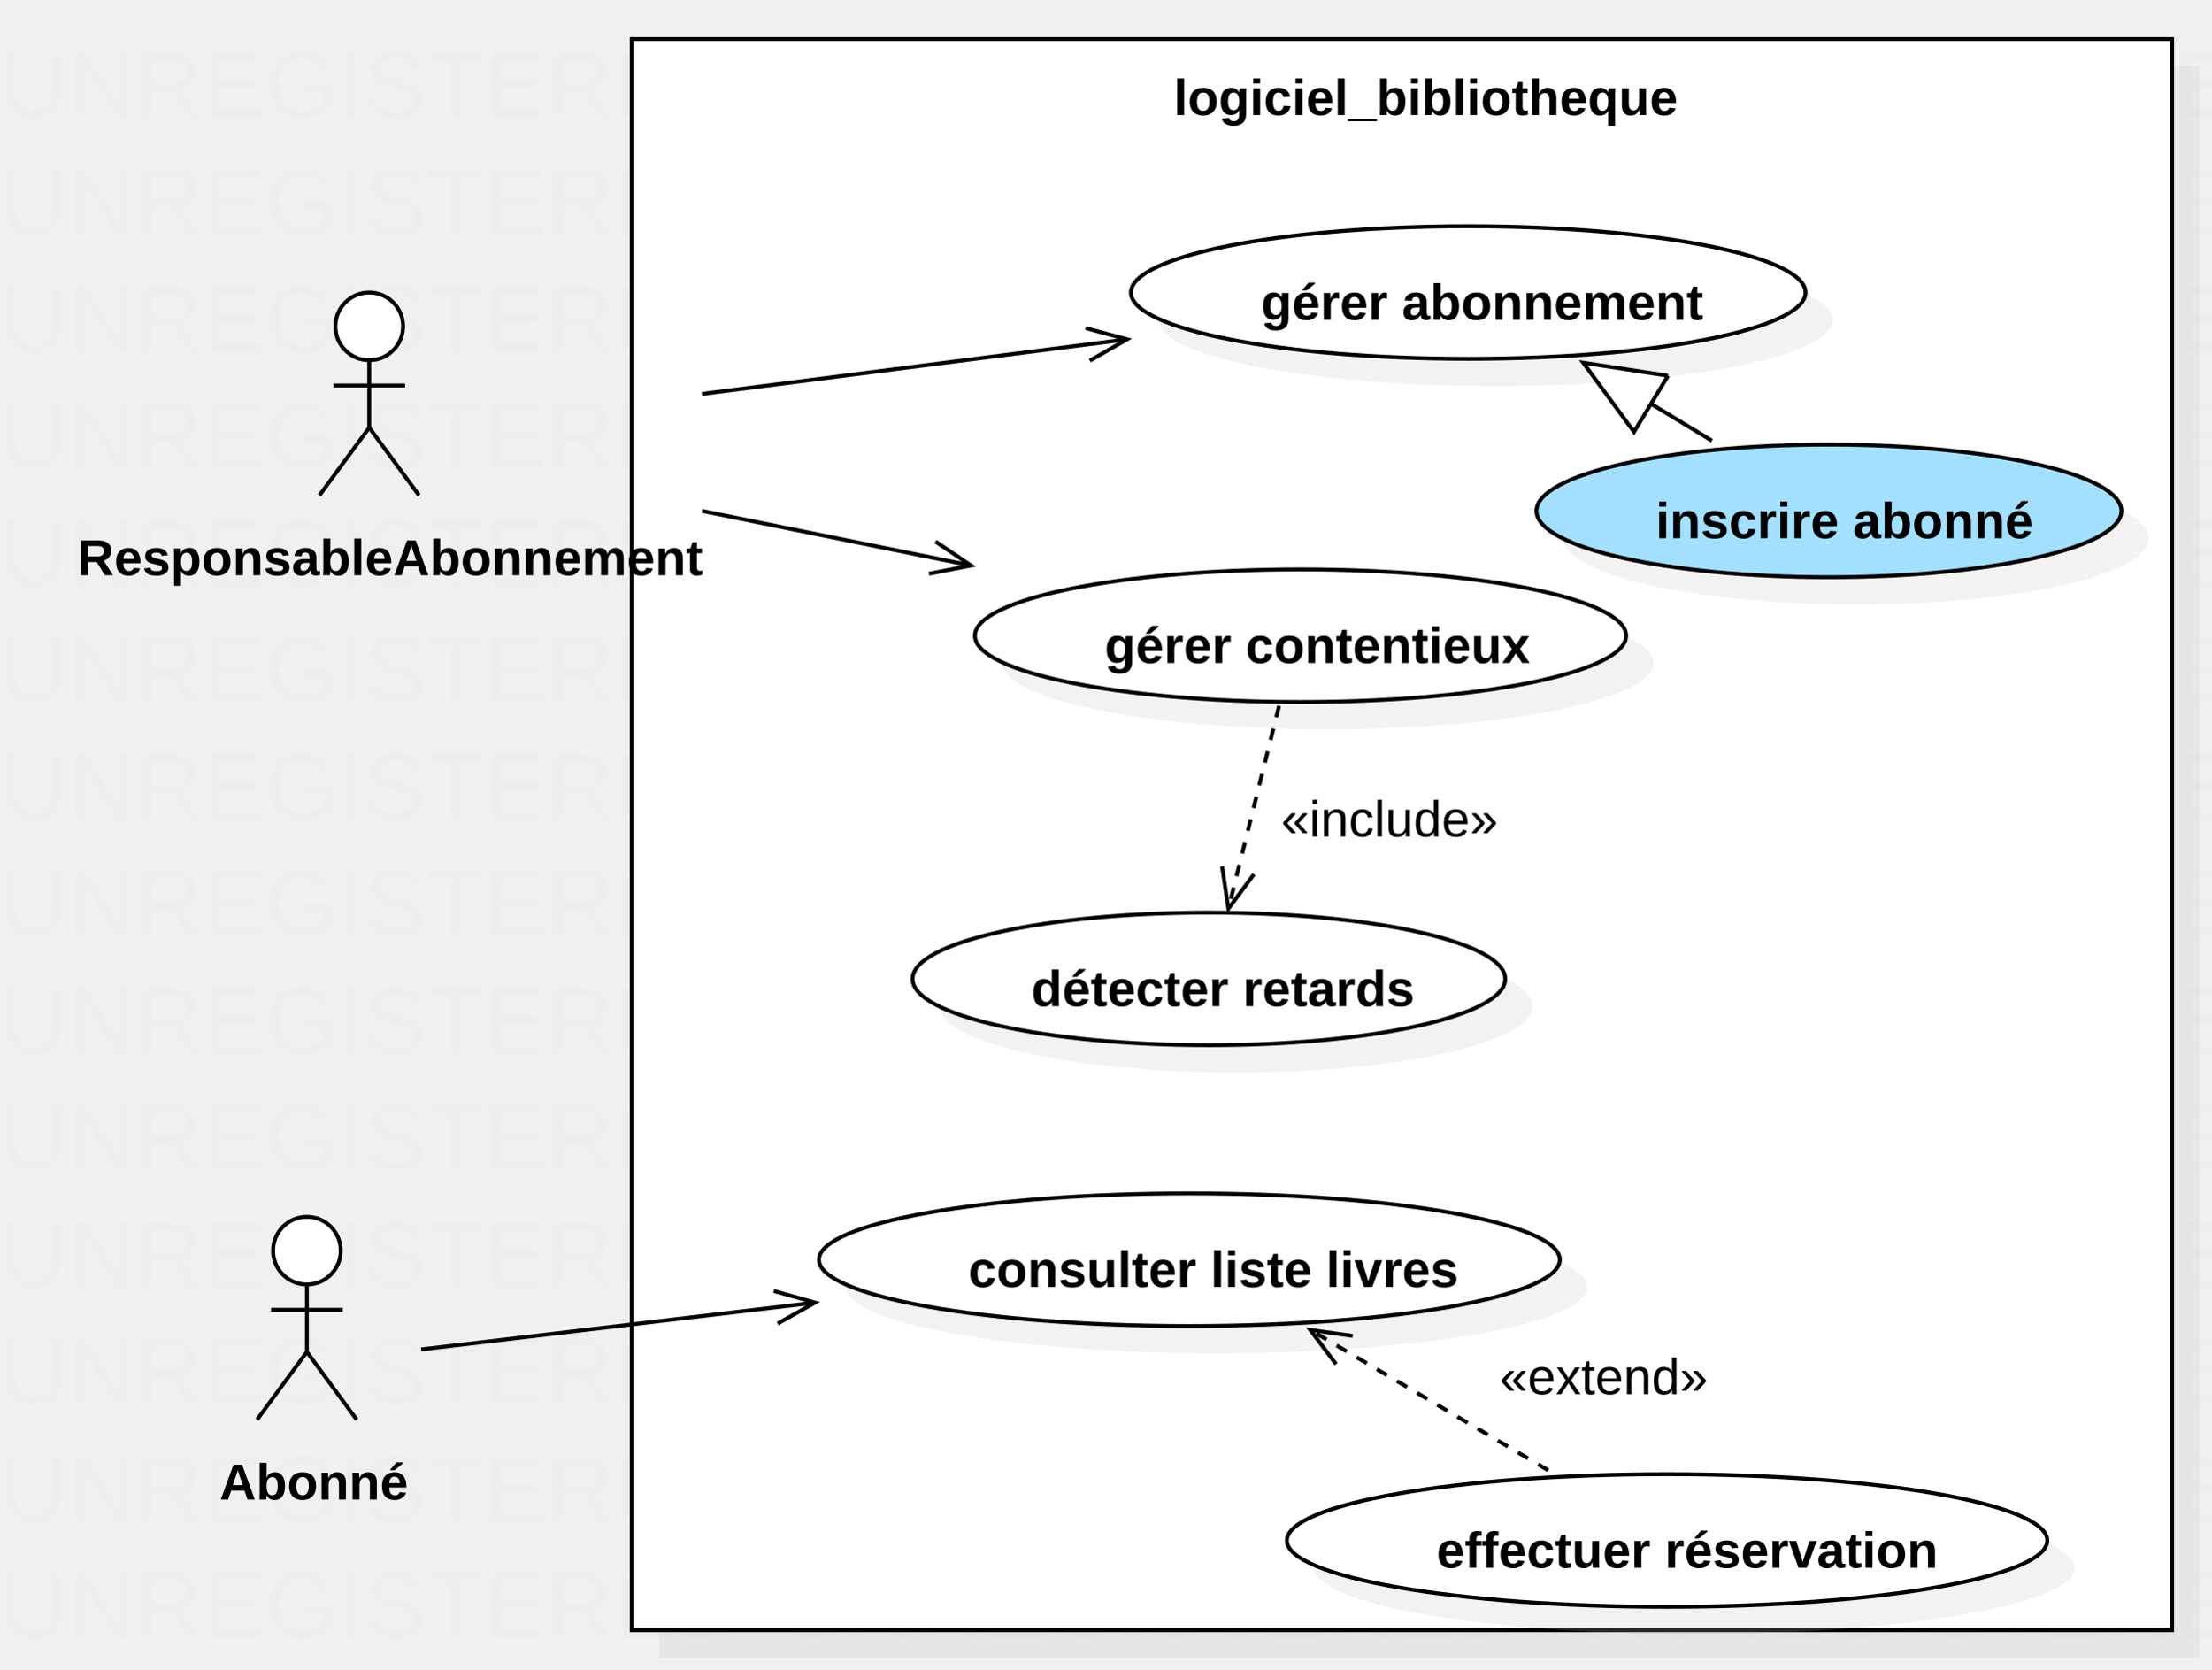
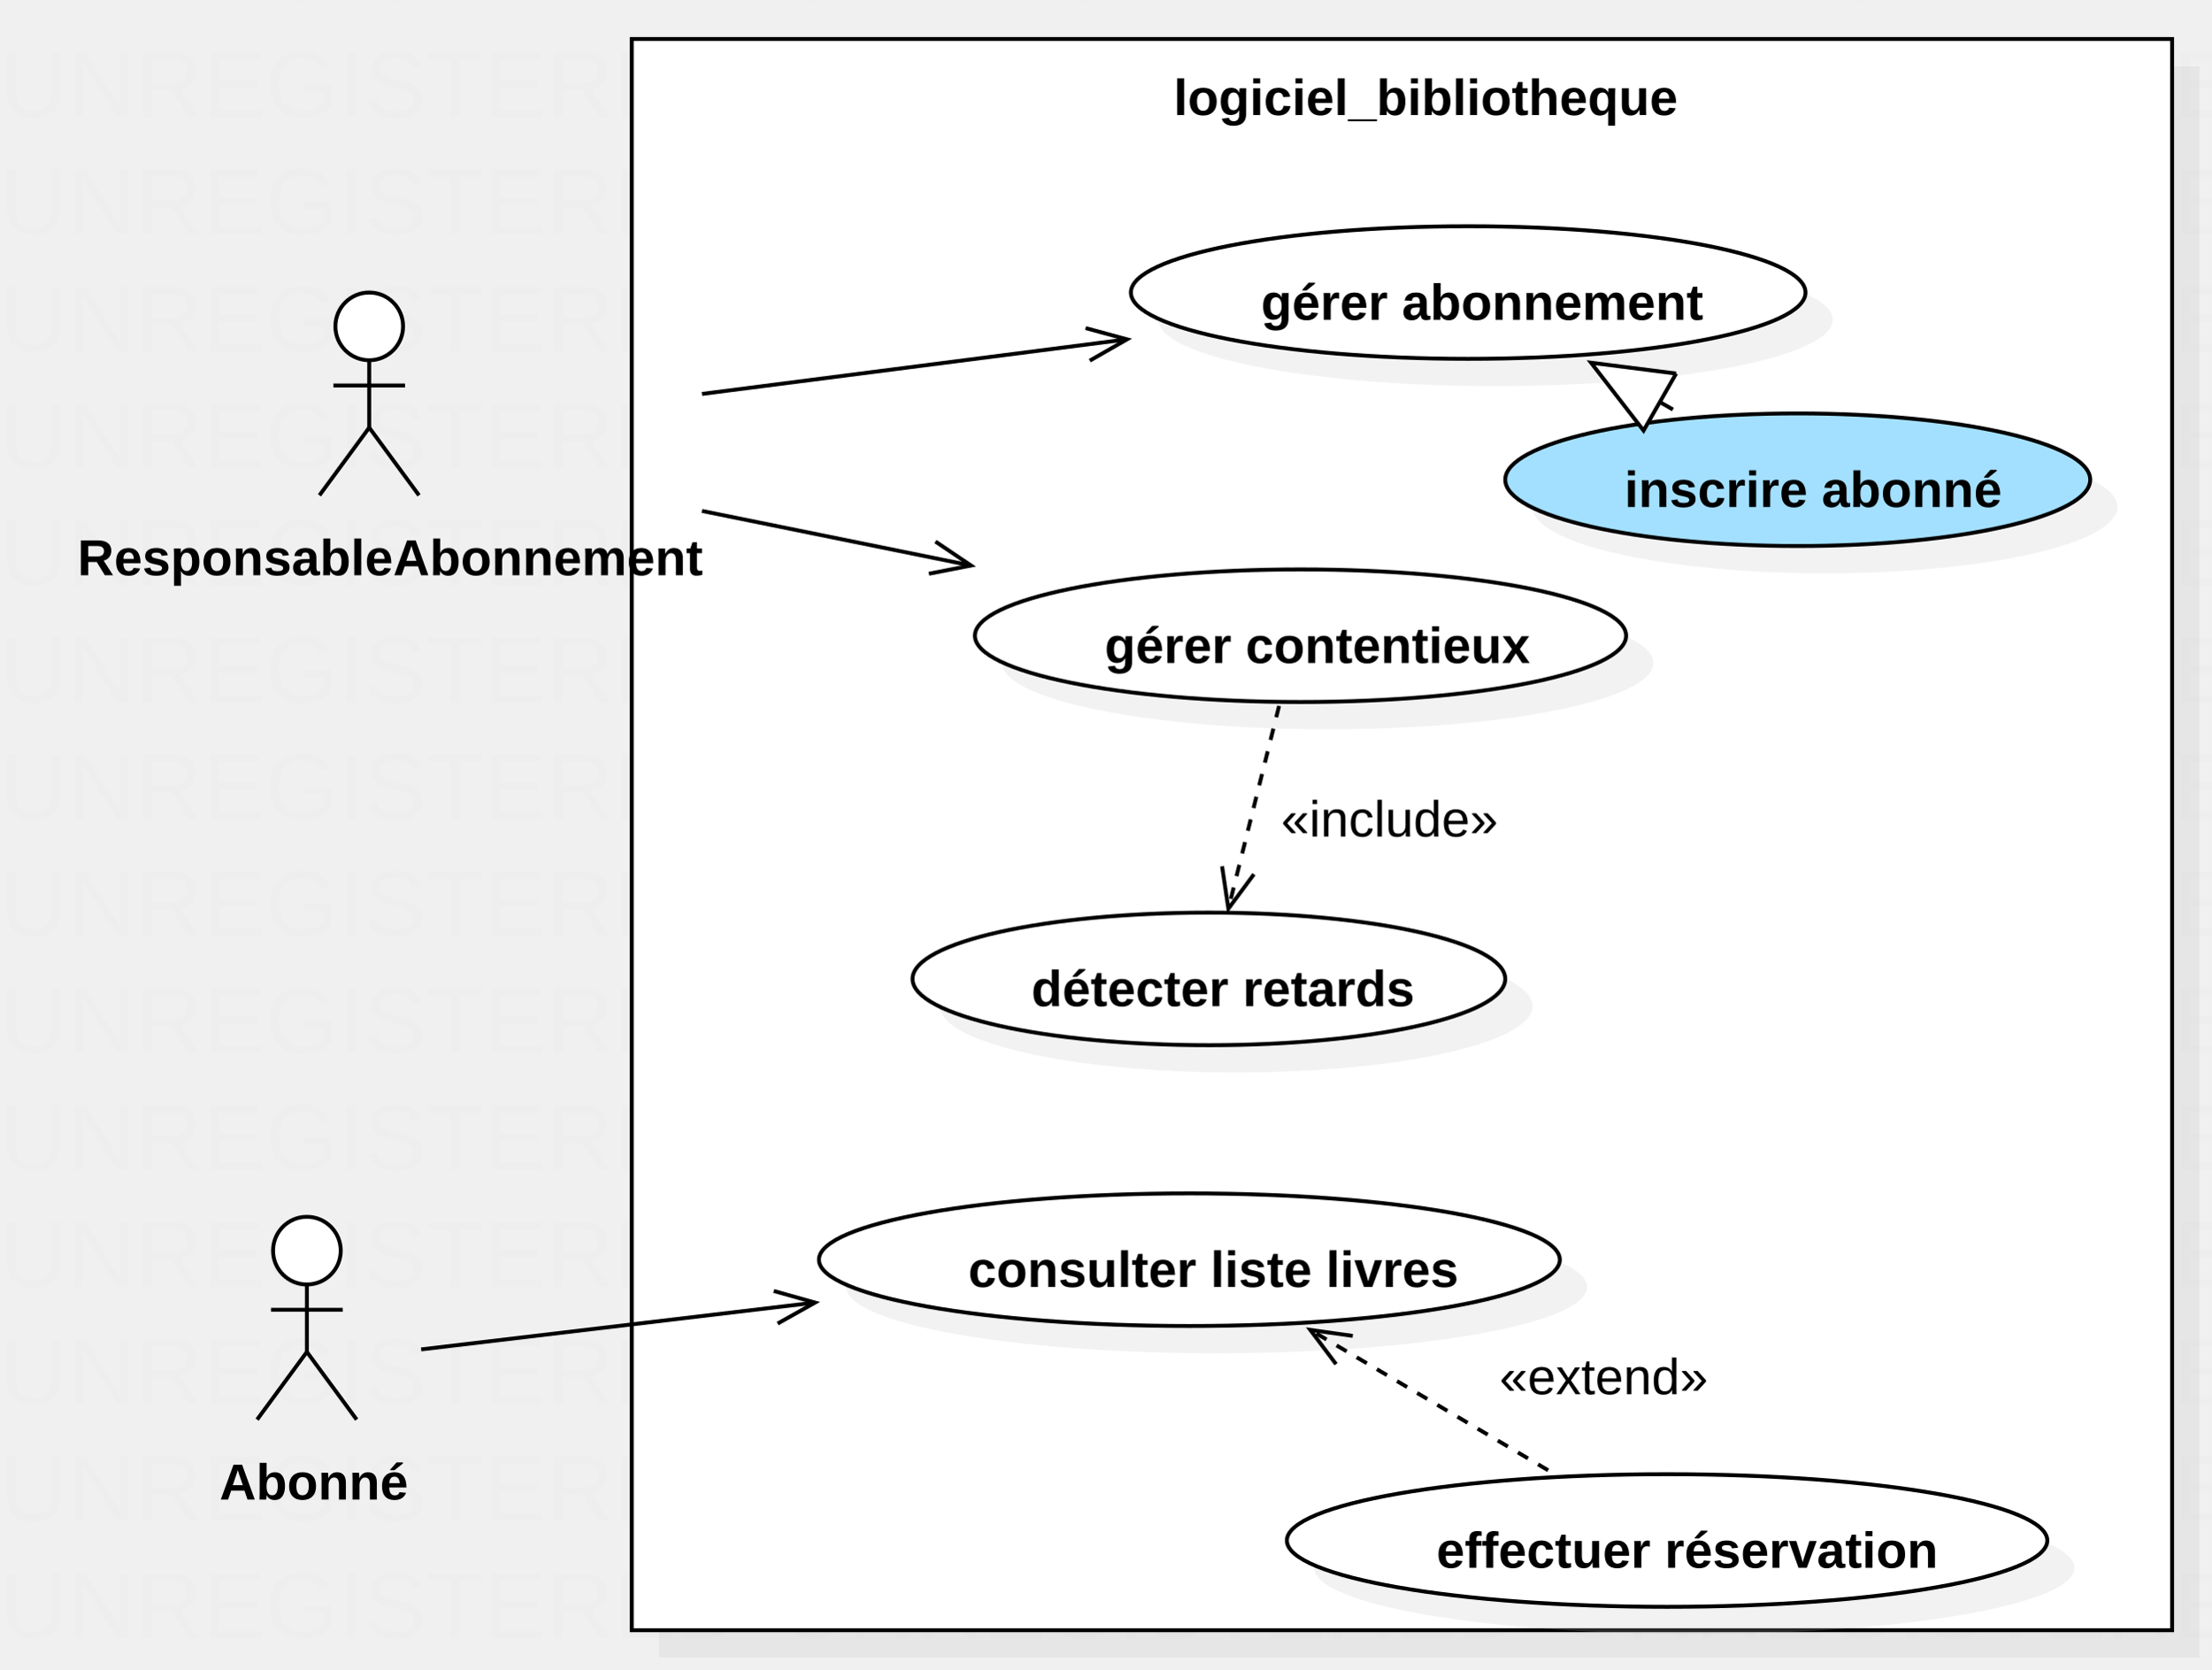
<svg xmlns="http://www.w3.org/2000/svg" version="1.1" width="567" height="428">
  <defs />
  <g>
    <text fill="#eeeeee" stroke="none" font-family="Arial" font-size="24px" font-style="normal" font-weight="normal" text-decoration="none" x="0" y="0">UNREGISTERED</text>
    <text fill="#eeeeee" stroke="none" font-family="Arial" font-size="24px" font-style="normal" font-weight="normal" text-decoration="none" x="0" y="30">UNREGISTERED</text>
    <text fill="#eeeeee" stroke="none" font-family="Arial" font-size="24px" font-style="normal" font-weight="normal" text-decoration="none" x="0" y="60">UNREGISTERED</text>
    <text fill="#eeeeee" stroke="none" font-family="Arial" font-size="24px" font-style="normal" font-weight="normal" text-decoration="none" x="0" y="90">UNREGISTERED</text>
    <text fill="#eeeeee" stroke="none" font-family="Arial" font-size="24px" font-style="normal" font-weight="normal" text-decoration="none" x="0" y="120">UNREGISTERED</text>
    <text fill="#eeeeee" stroke="none" font-family="Arial" font-size="24px" font-style="normal" font-weight="normal" text-decoration="none" x="0" y="150">UNREGISTERED</text>
    <text fill="#eeeeee" stroke="none" font-family="Arial" font-size="24px" font-style="normal" font-weight="normal" text-decoration="none" x="0" y="180">UNREGISTERED</text>
    <text fill="#eeeeee" stroke="none" font-family="Arial" font-size="24px" font-style="normal" font-weight="normal" text-decoration="none" x="0" y="210">UNREGISTERED</text>
    <text fill="#eeeeee" stroke="none" font-family="Arial" font-size="24px" font-style="normal" font-weight="normal" text-decoration="none" x="0" y="240">UNREGISTERED</text>
    <text fill="#eeeeee" stroke="none" font-family="Arial" font-size="24px" font-style="normal" font-weight="normal" text-decoration="none" x="0" y="270">UNREGISTERED</text>
    <text fill="#eeeeee" stroke="none" font-family="Arial" font-size="24px" font-style="normal" font-weight="normal" text-decoration="none" x="0" y="300">UNREGISTERED</text>
    <text fill="#eeeeee" stroke="none" font-family="Arial" font-size="24px" font-style="normal" font-weight="normal" text-decoration="none" x="0" y="330">UNREGISTERED</text>
    <text fill="#eeeeee" stroke="none" font-family="Arial" font-size="24px" font-style="normal" font-weight="normal" text-decoration="none" x="0" y="360">UNREGISTERED</text>
    <text fill="#eeeeee" stroke="none" font-family="Arial" font-size="24px" font-style="normal" font-weight="normal" text-decoration="none" x="0" y="390">UNREGISTERED</text>
    <text fill="#eeeeee" stroke="none" font-family="Arial" font-size="24px" font-style="normal" font-weight="normal" text-decoration="none" x="0" y="420">UNREGISTERED</text>
    <text fill="#eeeeee" stroke="none" font-family="Arial" font-size="24px" font-style="normal" font-weight="normal" text-decoration="none" x="200" y="0">UNREGISTERED</text>
    <text fill="#eeeeee" stroke="none" font-family="Arial" font-size="24px" font-style="normal" font-weight="normal" text-decoration="none" x="200" y="30">UNREGISTERED</text>
    <text fill="#eeeeee" stroke="none" font-family="Arial" font-size="24px" font-style="normal" font-weight="normal" text-decoration="none" x="200" y="60">UNREGISTERED</text>
    <text fill="#eeeeee" stroke="none" font-family="Arial" font-size="24px" font-style="normal" font-weight="normal" text-decoration="none" x="200" y="90">UNREGISTERED</text>
    <text fill="#eeeeee" stroke="none" font-family="Arial" font-size="24px" font-style="normal" font-weight="normal" text-decoration="none" x="200" y="120">UNREGISTERED</text>
    <text fill="#eeeeee" stroke="none" font-family="Arial" font-size="24px" font-style="normal" font-weight="normal" text-decoration="none" x="200" y="150">UNREGISTERED</text>
    <text fill="#eeeeee" stroke="none" font-family="Arial" font-size="24px" font-style="normal" font-weight="normal" text-decoration="none" x="200" y="180">UNREGISTERED</text>
    <text fill="#eeeeee" stroke="none" font-family="Arial" font-size="24px" font-style="normal" font-weight="normal" text-decoration="none" x="200" y="210">UNREGISTERED</text>
    <text fill="#eeeeee" stroke="none" font-family="Arial" font-size="24px" font-style="normal" font-weight="normal" text-decoration="none" x="200" y="240">UNREGISTERED</text>
    <text fill="#eeeeee" stroke="none" font-family="Arial" font-size="24px" font-style="normal" font-weight="normal" text-decoration="none" x="200" y="270">UNREGISTERED</text>
    <text fill="#eeeeee" stroke="none" font-family="Arial" font-size="24px" font-style="normal" font-weight="normal" text-decoration="none" x="200" y="300">UNREGISTERED</text>
    <text fill="#eeeeee" stroke="none" font-family="Arial" font-size="24px" font-style="normal" font-weight="normal" text-decoration="none" x="200" y="330">UNREGISTERED</text>
    <text fill="#eeeeee" stroke="none" font-family="Arial" font-size="24px" font-style="normal" font-weight="normal" text-decoration="none" x="200" y="360">UNREGISTERED</text>
    <text fill="#eeeeee" stroke="none" font-family="Arial" font-size="24px" font-style="normal" font-weight="normal" text-decoration="none" x="200" y="390">UNREGISTERED</text>
    <text fill="#eeeeee" stroke="none" font-family="Arial" font-size="24px" font-style="normal" font-weight="normal" text-decoration="none" x="200" y="420">UNREGISTERED</text>
    <text fill="#eeeeee" stroke="none" font-family="Arial" font-size="24px" font-style="normal" font-weight="normal" text-decoration="none" x="400" y="0">UNREGISTERED</text>
    <text fill="#eeeeee" stroke="none" font-family="Arial" font-size="24px" font-style="normal" font-weight="normal" text-decoration="none" x="400" y="30">UNREGISTERED</text>
    <text fill="#eeeeee" stroke="none" font-family="Arial" font-size="24px" font-style="normal" font-weight="normal" text-decoration="none" x="400" y="60">UNREGISTERED</text>
    <text fill="#eeeeee" stroke="none" font-family="Arial" font-size="24px" font-style="normal" font-weight="normal" text-decoration="none" x="400" y="90">UNREGISTERED</text>
    <text fill="#eeeeee" stroke="none" font-family="Arial" font-size="24px" font-style="normal" font-weight="normal" text-decoration="none" x="400" y="120">UNREGISTERED</text>
    <text fill="#eeeeee" stroke="none" font-family="Arial" font-size="24px" font-style="normal" font-weight="normal" text-decoration="none" x="400" y="150">UNREGISTERED</text>
    <text fill="#eeeeee" stroke="none" font-family="Arial" font-size="24px" font-style="normal" font-weight="normal" text-decoration="none" x="400" y="180">UNREGISTERED</text>
    <text fill="#eeeeee" stroke="none" font-family="Arial" font-size="24px" font-style="normal" font-weight="normal" text-decoration="none" x="400" y="210">UNREGISTERED</text>
    <text fill="#eeeeee" stroke="none" font-family="Arial" font-size="24px" font-style="normal" font-weight="normal" text-decoration="none" x="400" y="240">UNREGISTERED</text>
    <text fill="#eeeeee" stroke="none" font-family="Arial" font-size="24px" font-style="normal" font-weight="normal" text-decoration="none" x="400" y="270">UNREGISTERED</text>
    <text fill="#eeeeee" stroke="none" font-family="Arial" font-size="24px" font-style="normal" font-weight="normal" text-decoration="none" x="400" y="300">UNREGISTERED</text>
    <text fill="#eeeeee" stroke="none" font-family="Arial" font-size="24px" font-style="normal" font-weight="normal" text-decoration="none" x="400" y="330">UNREGISTERED</text>
    <text fill="#eeeeee" stroke="none" font-family="Arial" font-size="24px" font-style="normal" font-weight="normal" text-decoration="none" x="400" y="360">UNREGISTERED</text>
    <text fill="#eeeeee" stroke="none" font-family="Arial" font-size="24px" font-style="normal" font-weight="normal" text-decoration="none" x="400" y="390">UNREGISTERED</text>
    <text fill="#eeeeee" stroke="none" font-family="Arial" font-size="24px" font-style="normal" font-weight="normal" text-decoration="none" x="400" y="420">UNREGISTERED</text>
    <g transform="translate(-94,-30) scale(1,1)">
      <rect fill="#C0C0C0" stroke="none" x="263" y="47" width="395" height="408" opacity="0.2" />
    </g>
    <g transform="translate(-94,-30) scale(1,1)">
      <rect fill="#ffffff" stroke="none" x="256" y="40" width="395" height="408" />
    </g>
    <g transform="translate(-94,-30) scale(1,1)">
      <path fill="none" stroke="#000000" d="M 256 40 L 651 40 L 651 448 L 256 448 L 256 40 Z Z" stroke-miterlimit="10" />
    </g>
    <g transform="translate(-94,-30) scale(1,1)">
      <g>
        <path fill="none" stroke="none" />
        <text fill="#000000" stroke="none" font-family="Arial" font-size="13px" font-style="normal" font-weight="bold" text-decoration="none" x="394.956" y="59.5">logiciel_bibliotheque</text>
      </g>
    </g>
    <g transform="translate(-94,-30) scale(1,1)">
      <path fill="#ffffff" stroke="none" d="M 179.998 113.68 C 179.998 108.886 183.884 105 188.677 105 C 193.471 105 197.357 108.886 197.357 113.68 C 197.357 118.474 193.471 122.36 188.677 122.36 C 183.884 122.36 179.998 118.474 179.998 113.68 Z" />
    </g>
    <g transform="translate(-94,-30) scale(1,1)">
      <path fill="none" stroke="#000000" d="M 179.998 113.68 C 179.998 108.886 183.884 105 188.677 105 C 193.471 105 197.357 108.886 197.357 113.68 C 197.357 118.474 193.471 122.36 188.677 122.36 C 183.884 122.36 179.998 118.474 179.998 113.68 Z" stroke-miterlimit="10" />
    </g>
    <g transform="translate(-94,-30) scale(1,1)">
      <path fill="none" stroke="#000000" d="M 188.677 122.36 L 188.677 139.64" stroke-miterlimit="10" />
    </g>
    <g transform="translate(-94,-30) scale(1,1)">
      <path fill="none" stroke="#000000" d="M 179.487 128.84 L 197.867 128.84" stroke-miterlimit="10" />
    </g>
    <g transform="translate(-94,-30) scale(1,1)">
      <path fill="none" stroke="#000000" d="M 188.677 139.64 L 175.914 157" stroke-miterlimit="10" />
    </g>
    <g transform="translate(-94,-30) scale(1,1)">
      <path fill="none" stroke="#000000" d="M 188.677 139.64 L 201.441 157" stroke-miterlimit="10" />
    </g>
    <g transform="translate(-94,-30) scale(1,1)">
      <g>
        <path fill="none" stroke="none" />
        <text fill="#000000" stroke="none" font-family="Arial" font-size="13px" font-style="normal" font-weight="bold" text-decoration="none" x="113.873" y="177.5">ResponsableAbonnement</text>
      </g>
    </g>
    <g transform="translate(-94,-30) scale(1,1)">
      <path fill="#C0C0C0" stroke="none" d="M 391 112 C 391 102.611 429.727 95 477.5 95 C 525.273 95 564 102.611 564 112 C 564 121.389 525.273 129 477.5 129 C 429.727 129 391 121.389 391 112 Z" opacity="0.2" />
    </g>
    <g transform="translate(-94,-30) scale(1,1)">
      <path fill="#ffffff" stroke="none" d="M 384 105 C 384 95.611 422.727 88 470.5 88 C 518.273 88 557 95.611 557 105 C 557 114.389 518.273 122 470.5 122 C 422.727 122 384 114.389 384 105 Z" />
    </g>
    <g transform="translate(-94,-30) scale(1,1)">
      <path fill="none" stroke="#000000" d="M 384 105 C 384 95.611 422.727 88 470.5 88 C 518.273 88 557 95.611 557 105 C 557 114.389 518.273 122 470.5 122 C 422.727 122 384 114.389 384 105 Z" stroke-miterlimit="10" />
    </g>
    <g transform="translate(-94,-30) scale(1,1)">
      <g>
        <path fill="none" stroke="none" />
        <text fill="#000000" stroke="none" font-family="Arial" font-size="13px" font-style="normal" font-weight="bold" text-decoration="none" x="417.38" y="112">gérer abonnement</text>
      </g>
    </g>
    <g transform="translate(-94,-30) scale(1,1)">
      <path fill="#C0C0C0" stroke="none" d="M 351 200 C 351 190.611 388.384 183 434.5 183 C 480.616 183 518 190.611 518 200 C 518 209.389 480.616 217 434.5 217 C 388.384 217 351 209.389 351 200 Z" opacity="0.2" />
    </g>
    <g transform="translate(-94,-30) scale(1,1)">
      <path fill="#ffffff" stroke="none" d="M 344 193 C 344 183.611 381.384 176 427.5 176 C 473.616 176 511 183.611 511 193 C 511 202.389 473.616 210 427.5 210 C 381.384 210 344 202.389 344 193 Z" />
    </g>
    <g transform="translate(-94,-30) scale(1,1)">
      <path fill="none" stroke="#000000" d="M 344 193 C 344 183.611 381.384 176 427.5 176 C 473.616 176 511 183.611 511 193 C 511 202.389 473.616 210 427.5 210 C 381.384 210 344 202.389 344 193 Z" stroke-miterlimit="10" />
    </g>
    <g transform="translate(-94,-30) scale(1,1)">
      <g>
        <path fill="none" stroke="none" />
        <text fill="#000000" stroke="none" font-family="Arial" font-size="13px" font-style="normal" font-weight="bold" text-decoration="none" x="377.274" y="200">gérer contentieux</text>
      </g>
    </g>
    <g transform="translate(-94,-30) scale(1,1)">
      <path fill="none" stroke="#000000" d="M 274 131 L 383 117" stroke-miterlimit="10" />
    </g>
    <g transform="translate(-94,-30) scale(1,1)">
      <path fill="none" stroke="#000000" d="M 373.456 122.47 L 383 117 L 372.384 114.119" stroke-miterlimit="10" />
    </g>
    <g transform="translate(-94,-30) scale(1,1)">
      <path fill="none" stroke="#000000" d="M 274 161 L 343 175" stroke-miterlimit="10" />
    </g>
    <g transform="translate(-94,-30) scale(1,1)">
      <path fill="none" stroke="#000000" d="M 332.203 177.105 L 343 175 L 333.877 168.854" stroke-miterlimit="10" />
    </g>
    <g transform="translate(-94,-30) scale(1,1)">
      <path fill="#C0C0C0" stroke="none" d="M 335 288 C 335 278.611 369.026 271 411 271 C 452.974 271 487 278.611 487 288 C 487 297.389 452.974 305 411 305 C 369.026 305 335 297.389 335 288 Z" opacity="0.2" />
    </g>
    <g transform="translate(-94,-30) scale(1,1)">
      <path fill="#ffffff" stroke="none" d="M 328 281 C 328 271.611 362.026 264 404 264 C 445.974 264 480 271.611 480 281 C 480 290.389 445.974 298 404 298 C 362.026 298 328 290.389 328 281 Z" />
    </g>
    <g transform="translate(-94,-30) scale(1,1)">
      <path fill="none" stroke="#000000" d="M 328 281 C 328 271.611 362.026 264 404 264 C 445.974 264 480 271.611 480 281 C 480 290.389 445.974 298 404 298 C 362.026 298 328 290.389 328 281 Z" stroke-miterlimit="10" />
    </g>
    <g transform="translate(-94,-30) scale(1,1)">
      <g>
        <path fill="none" stroke="none" />
        <text fill="#000000" stroke="none" font-family="Arial" font-size="13px" font-style="normal" font-weight="bold" text-decoration="none" x="358.478" y="288">détecter retards</text>
      </g>
    </g>
    <g transform="translate(-94,-30) scale(1,1)">
      <path fill="none" stroke="#000000" d="M 422 211 L 409 263" stroke-miterlimit="10" stroke-dasharray="3" />
    </g>
    <g transform="translate(-94,-30) scale(1,1)">
      <path fill="none" stroke="#000000" d="M 407.381 252.12 L 409 263 L 415.549 254.162" stroke-miterlimit="10" />
    </g>
    <g transform="translate(-94,-30) scale(1,1)">
      <g>
        <path fill="none" stroke="none" />
        <text fill="#000000" stroke="none" font-family="Arial" font-size="13px" font-style="normal" font-weight="normal" text-decoration="none" x="422.5" y="244.5">«include»</text>
      </g>
    </g>
    <g transform="translate(-94,-30) scale(1,1)">
      <path fill="#ffffff" stroke="none" d="M 164.012 350.68 C 164.012 345.886 167.897 342 172.691 342 C 177.484 342 181.37 345.886 181.37 350.68 C 181.37 355.474 177.484 359.36 172.691 359.36 C 167.897 359.36 164.012 355.474 164.012 350.68 Z" />
    </g>
    <g transform="translate(-94,-30) scale(1,1)">
      <path fill="none" stroke="#000000" d="M 164.012 350.68 C 164.012 345.886 167.897 342 172.691 342 C 177.484 342 181.37 345.886 181.37 350.68 C 181.37 355.474 177.484 359.36 172.691 359.36 C 167.897 359.36 164.012 355.474 164.012 350.68 Z" stroke-miterlimit="10" />
    </g>
    <g transform="translate(-94,-30) scale(1,1)">
      <path fill="none" stroke="#000000" d="M 172.691 359.36 L 172.691 376.64" stroke-miterlimit="10" />
    </g>
    <g transform="translate(-94,-30) scale(1,1)">
      <path fill="none" stroke="#000000" d="M 163.501 365.84 L 181.881 365.84" stroke-miterlimit="10" />
    </g>
    <g transform="translate(-94,-30) scale(1,1)">
      <path fill="none" stroke="#000000" d="M 172.691 376.64 L 159.927 394" stroke-miterlimit="10" />
    </g>
    <g transform="translate(-94,-30) scale(1,1)">
      <path fill="none" stroke="#000000" d="M 172.691 376.64 L 185.455 394" stroke-miterlimit="10" />
    </g>
    <g transform="translate(-94,-30) scale(1,1)">
      <g>
        <path fill="none" stroke="none" />
        <text fill="#000000" stroke="none" font-family="Arial" font-size="13px" font-style="normal" font-weight="bold" text-decoration="none" x="150.281" y="414.5">Abonné</text>
      </g>
    </g>
    <g transform="translate(-94,-30) scale(1,1)">
      <path fill="#C0C0C0" stroke="none" d="M 311 360 C 311 350.611 353.533 343 406 343 C 458.467 343 501 350.611 501 360 C 501 369.389 458.467 377 406 377 C 353.533 377 311 369.389 311 360 Z" opacity="0.2" />
    </g>
    <g transform="translate(-94,-30) scale(1,1)">
      <path fill="#ffffff" stroke="none" d="M 304 353 C 304 343.611 346.533 336 399 336 C 451.467 336 494 343.611 494 353 C 494 362.389 451.467 370 399 370 C 346.533 370 304 362.389 304 353 Z" />
    </g>
    <g transform="translate(-94,-30) scale(1,1)">
      <path fill="none" stroke="#000000" d="M 304 353 C 304 343.611 346.533 336 399 336 C 451.467 336 494 343.611 494 353 C 494 362.389 451.467 370 399 370 C 346.533 370 304 362.389 304 353 Z" stroke-miterlimit="10" />
    </g>
    <g transform="translate(-94,-30) scale(1,1)">
      <g>
        <path fill="none" stroke="none" />
        <text fill="#000000" stroke="none" font-family="Arial" font-size="13px" font-style="normal" font-weight="bold" text-decoration="none" x="342.287" y="360">consulter liste livres</text>
      </g>
    </g>
    <g transform="translate(-94,-30) scale(1,1)">
      <path fill="none" stroke="#000000" d="M 202 376 L 303 364" stroke-miterlimit="10" />
    </g>
    <g transform="translate(-94,-30) scale(1,1)">
      <path fill="none" stroke="#000000" d="M 293.405 369.379 L 303 364 L 292.412 361.019" stroke-miterlimit="10" />
    </g>
    <g transform="translate(-94,-30) scale(1,1)">
      <path fill="#C0C0C0" stroke="none" d="M 431 432 C 431 422.611 474.652 415 528.5 415 C 582.348 415 626 422.611 626 432 C 626 441.389 582.348 449 528.5 449 C 474.652 449 431 441.389 431 432 Z" opacity="0.2" />
    </g>
    <g transform="translate(-94,-30) scale(1,1)">
      <path fill="#ffffff" stroke="none" d="M 424 425 C 424 415.611 467.652 408 521.5 408 C 575.348 408 619 415.611 619 425 C 619 434.389 575.348 442 521.5 442 C 467.652 442 424 434.389 424 425 Z" />
    </g>
    <g transform="translate(-94,-30) scale(1,1)">
      <path fill="none" stroke="#000000" d="M 424 425 C 424 415.611 467.652 408 521.5 408 C 575.348 408 619 415.611 619 425 C 619 434.389 575.348 442 521.5 442 C 467.652 442 424 434.389 424 425 Z" stroke-miterlimit="10" />
    </g>
    <g transform="translate(-94,-30) scale(1,1)">
      <g>
        <path fill="none" stroke="none" />
        <text fill="#000000" stroke="none" font-family="Arial" font-size="13px" font-style="normal" font-weight="bold" text-decoration="none" x="462.365" y="432">effectuer réservation</text>
      </g>
    </g>
    <g transform="translate(-94,-30) scale(1,1)">
      <path fill="none" stroke="#000000" d="M 491 407 L 430 371" stroke-miterlimit="10" stroke-dasharray="3" />
    </g>
    <g transform="translate(-94,-30) scale(1,1)">
      <path fill="none" stroke="#000000" d="M 440.892 372.54 L 430 371 L 436.613 379.79" stroke-miterlimit="10" />
    </g>
    <g transform="translate(-94,-30) scale(1,1)">
      <g>
        <path fill="none" stroke="none" />
        <text fill="#000000" stroke="none" font-family="Arial" font-size="13px" font-style="normal" font-weight="normal" text-decoration="none" x="478.5" y="387.5">«extend»</text>
      </g>
    </g>
    <g transform="translate(-94,-30) scale(1,1)">
-       <path fill="#C0C0C0" stroke="none" d="M 495 168 C 495 158.611 528.579 151 570 151 C 611.421 151 645 158.611 645 168 C 645 177.389 611.421 185 570 185 C 528.579 185 495 177.389 495 168 Z" opacity="0.2" />
-     </g>
-     <g transform="translate(-94,-30) scale(1,1)">
-       <path fill="#a3e0ff" stroke="none" d="M 488 161 C 488 151.611 521.579 144 563 144 C 604.421 144 638 151.611 638 161 C 638 170.389 604.421 178 563 178 C 521.579 178 488 170.389 488 161 Z" />
-     </g>
-     <g transform="translate(-94,-30) scale(1,1)">
-       <path fill="none" stroke="#000000" d="M 488 161 C 488 151.611 521.579 144 563 144 C 604.421 144 638 151.611 638 161 C 638 170.389 604.421 178 563 178 C 521.579 178 488 170.389 488 161 Z" stroke-miterlimit="10" />
-     </g>
-     <g transform="translate(-94,-30) scale(1,1)">
-       <g>
-         <path fill="none" stroke="none" />
-         <text fill="#000000" stroke="none" font-family="Arial" font-size="13px" font-style="normal" font-weight="bold" text-decoration="none" x="518.557" y="168">inscrire abonné</text>
-       </g>
-     </g>
-     <g transform="translate(-94,-30) scale(1,1)">
-       <path fill="none" stroke="#000000" d="M 533 143 L 500 123" stroke-miterlimit="10" />
-     </g>
-     <g transform="translate(-94,-30) scale(1,1)">
-       <path fill="#FFFFFF" stroke="none" d="M 521.746 126.335 L 500 123 L 513.019 140.735" />
-     </g>
-     <g transform="translate(-94,-30) scale(1,1)">
-       <path fill="none" stroke="#000000" d="M 521.746 126.335 L 500 123 L 513.019 140.735 L 521.746 126.335" stroke-miterlimit="10" />
+       <path fill="#C0C0C0" stroke="none" d="M 487 160 C 487 150.611 520.579 143 562 143 C 603.421 143 637 150.611 637 160 C 637 169.389 603.421 177 562 177 C 520.579 177 487 169.389 487 160 Z" opacity="0.2" />
+     </g>
+     <g transform="translate(-94,-30) scale(1,1)">
+       <path fill="#a3e0ff" stroke="none" d="M 480 153 C 480 143.611 513.579 136 555 136 C 596.421 136 630 143.611 630 153 C 630 162.389 596.421 170 555 170 C 513.579 170 480 162.389 480 153 Z" />
+     </g>
+     <g transform="translate(-94,-30) scale(1,1)">
+       <path fill="none" stroke="#000000" d="M 480 153 C 480 143.611 513.579 136 555 136 C 596.421 136 630 143.611 630 153 C 630 162.389 596.421 170 555 170 C 513.579 170 480 162.389 480 153 Z" stroke-miterlimit="10" />
+     </g>
+     <g transform="translate(-94,-30) scale(1,1)">
+       <g>
+         <path fill="none" stroke="none" />
+         <text fill="#000000" stroke="none" font-family="Arial" font-size="13px" font-style="normal" font-weight="bold" text-decoration="none" x="510.557" y="160">inscrire abonné</text>
+       </g>
+     </g>
+     <g transform="translate(-94,-30) scale(1,1)">
+       <path fill="none" stroke="#000000" d="M 523 135 L 502 123" stroke-miterlimit="10" />
+     </g>
+     <g transform="translate(-94,-30) scale(1,1)">
+       <path fill="#FFFFFF" stroke="none" d="M 523.824 125.774 L 502 123 L 515.47 140.394" />
+     </g>
+     <g transform="translate(-94,-30) scale(1,1)">
+       <path fill="none" stroke="#000000" d="M 523.824 125.774 L 502 123 L 515.47 140.394 L 523.824 125.774" stroke-miterlimit="10" />
    </g>
  </g>
</svg>
